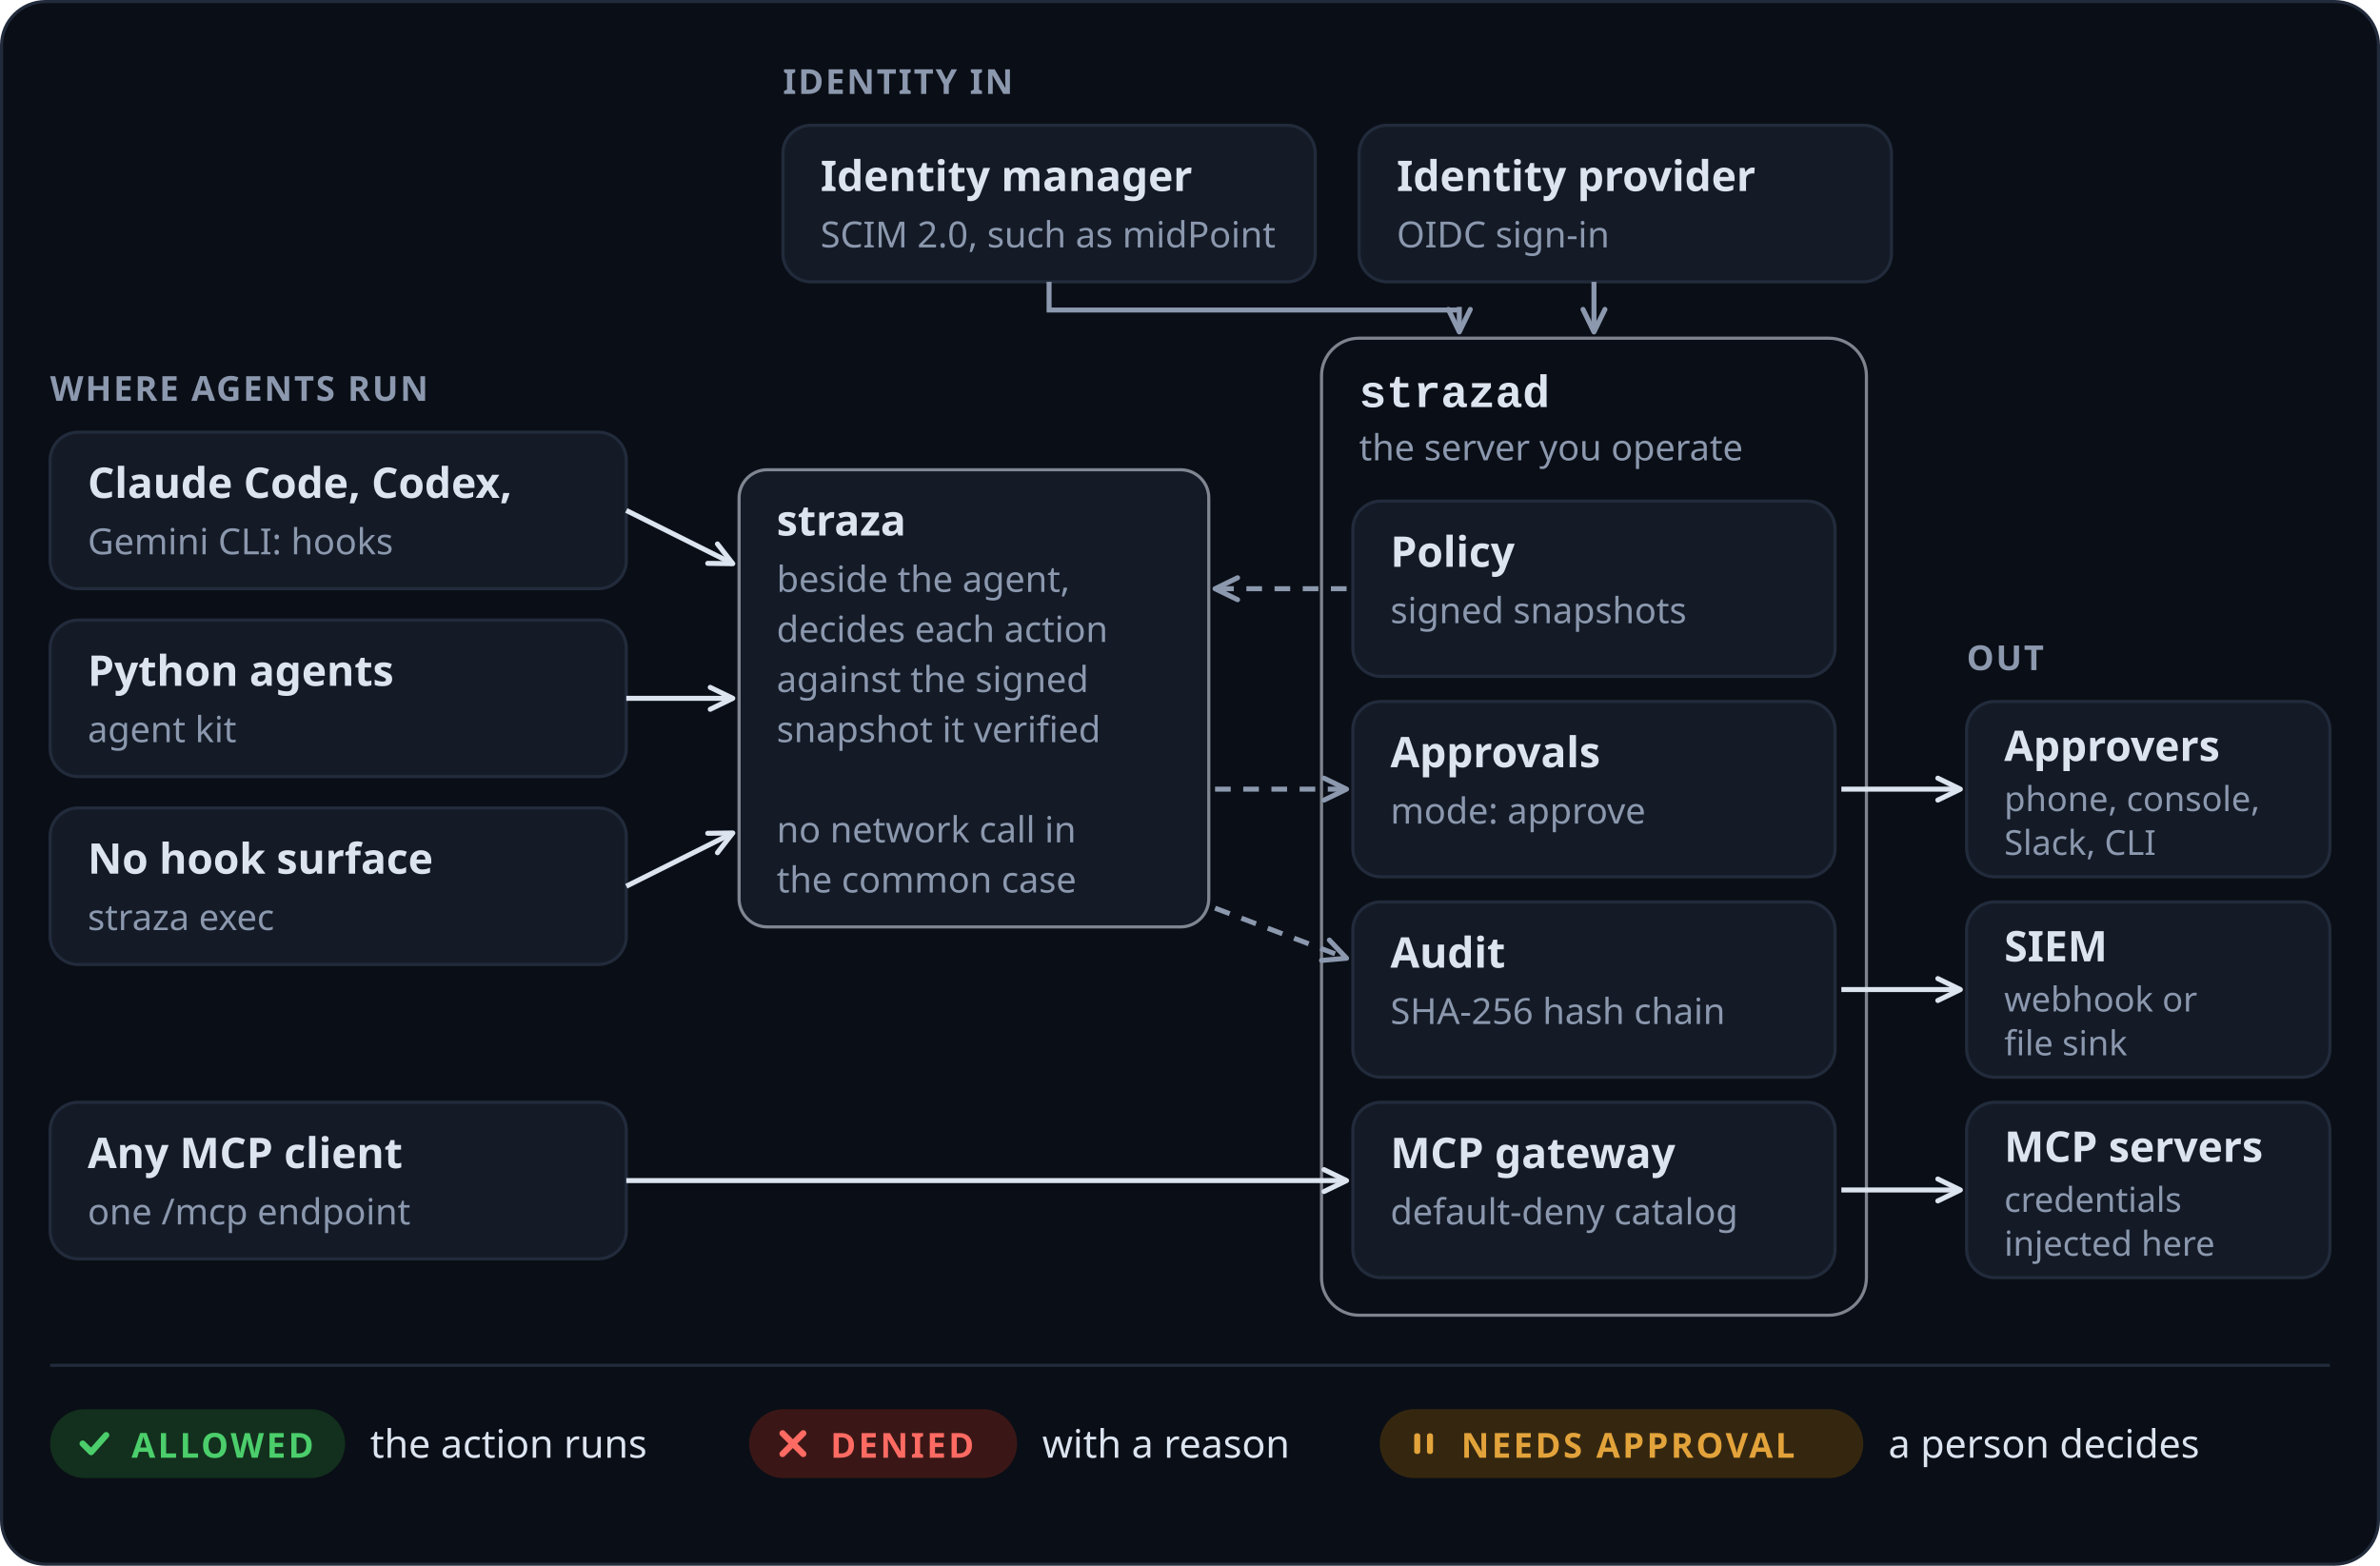
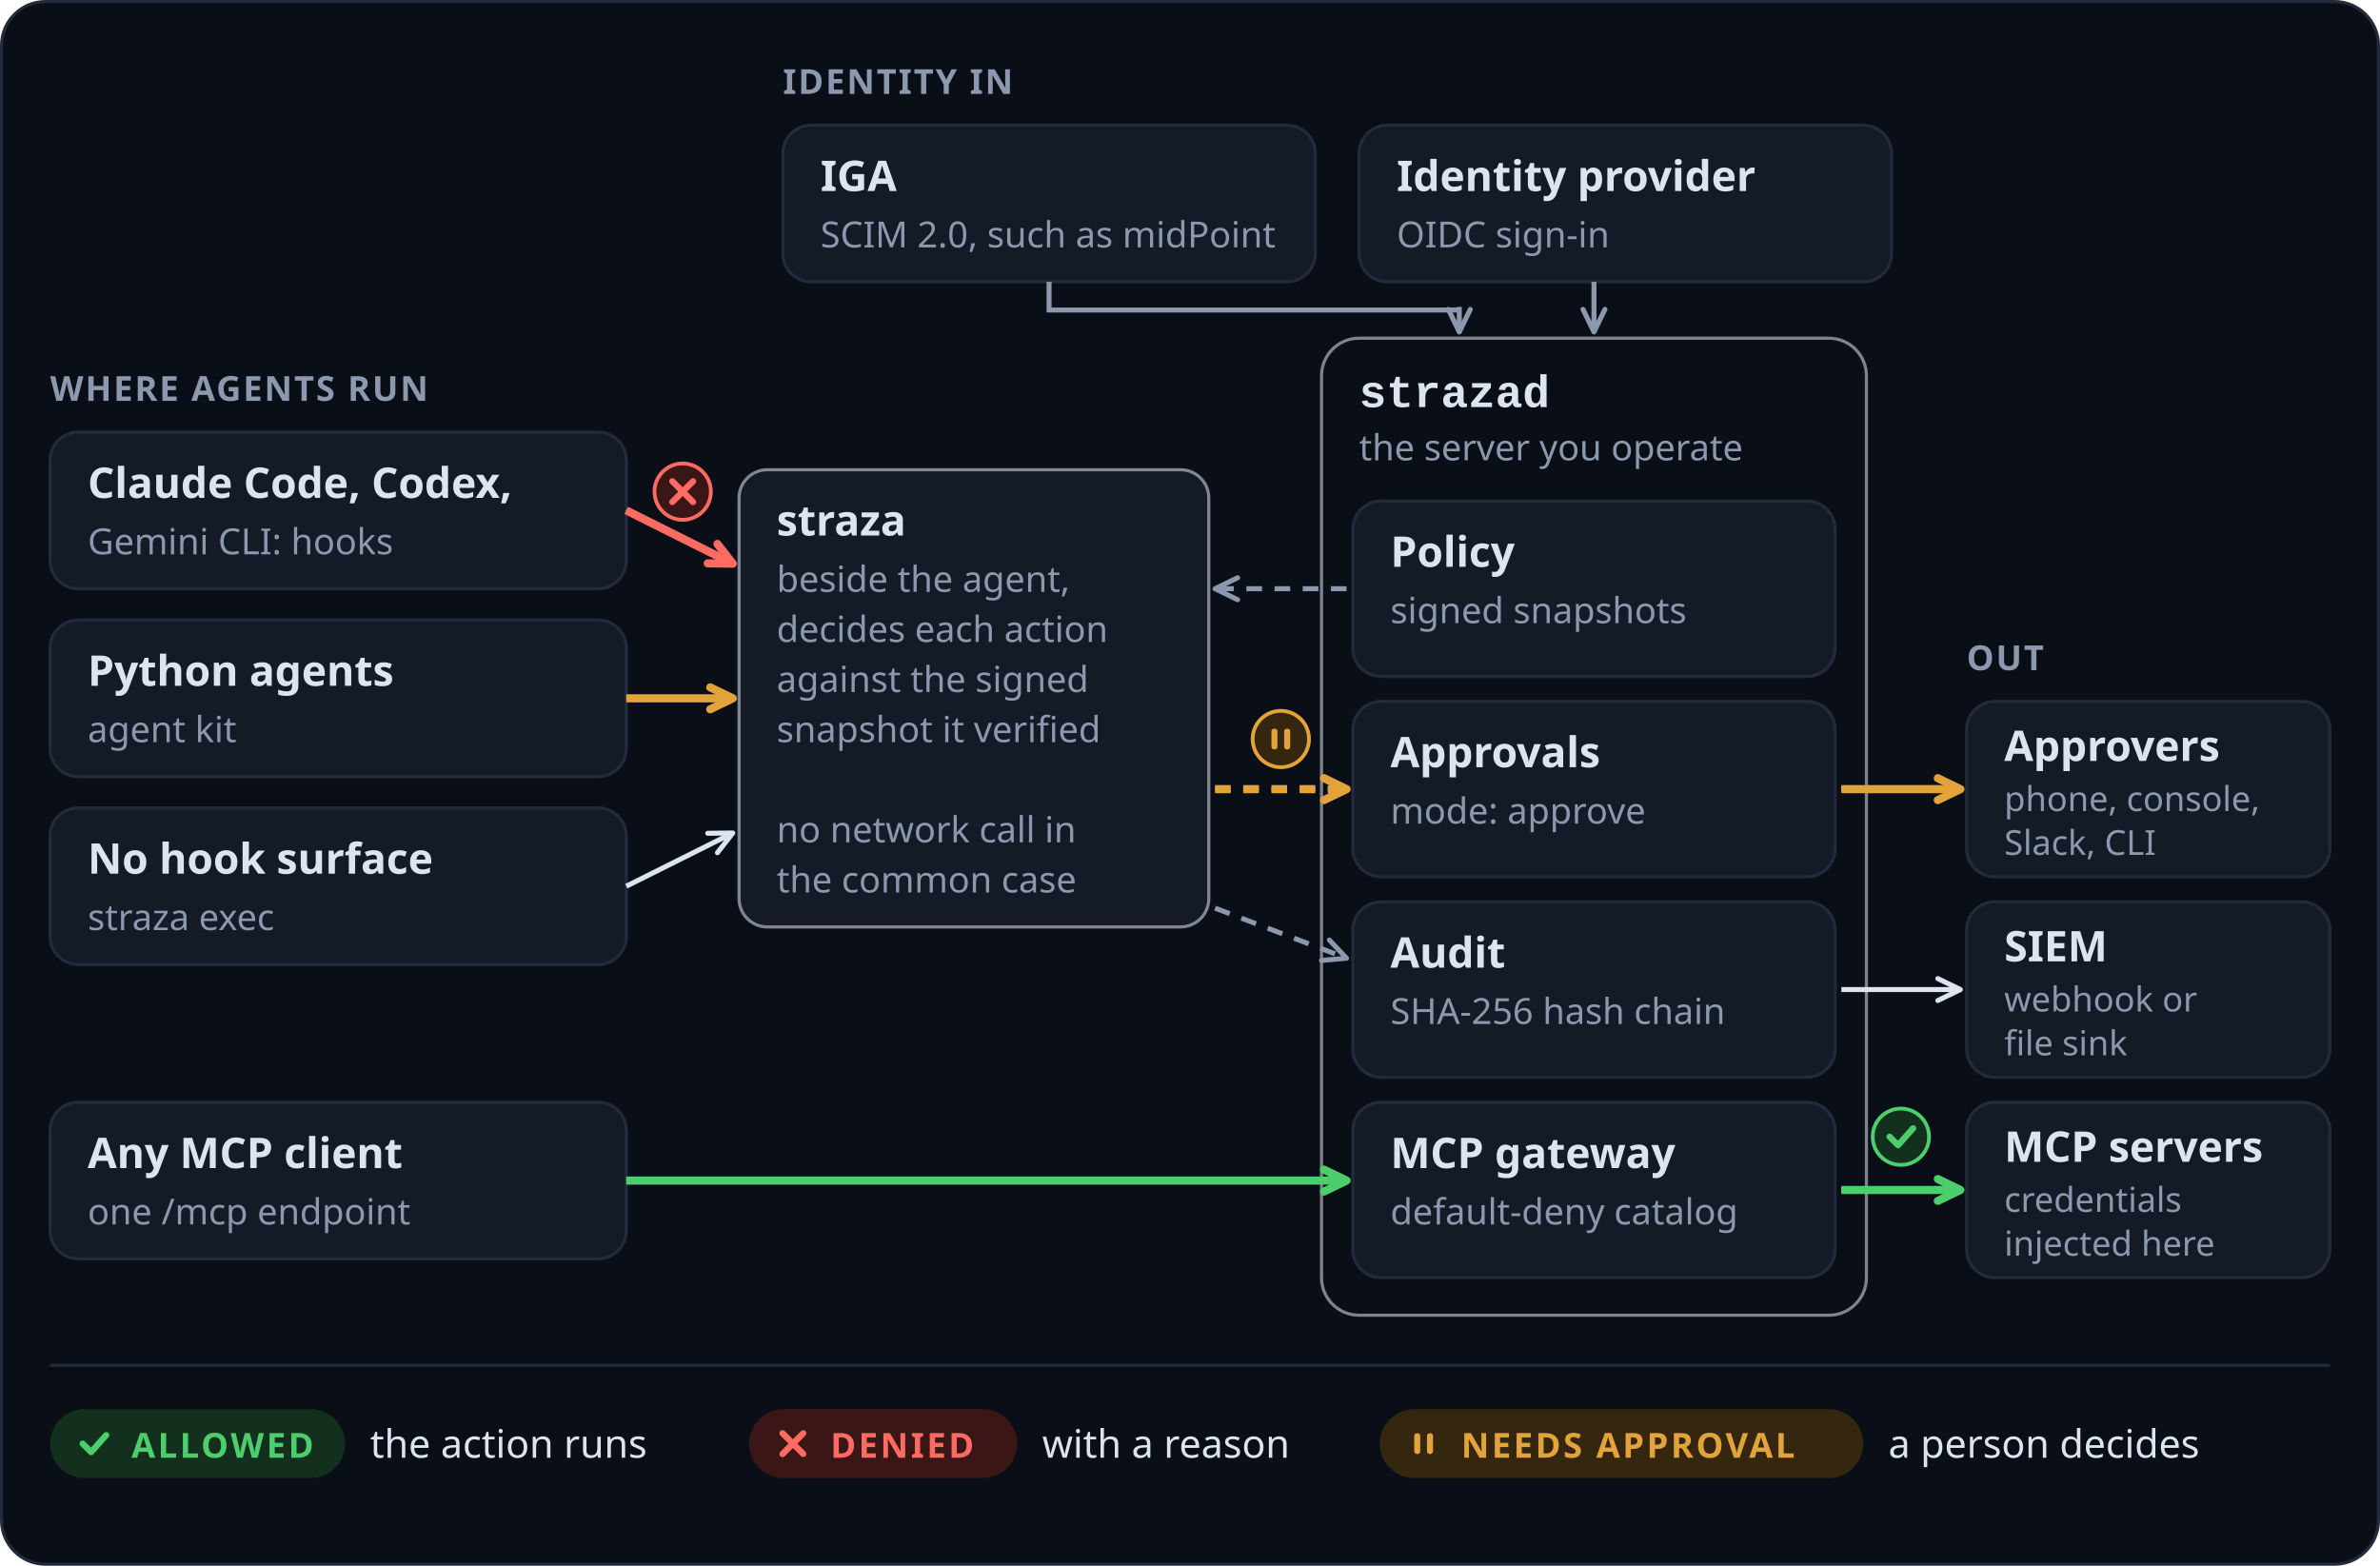
<svg xmlns="http://www.w3.org/2000/svg" viewBox="0 0 760 500" width="760" height="500" role="img" aria-labelledby="t d" xml:space="preserve">
-   <style>text{white-space:pre}</style>
+   <style>text{white-space:pre}@keyframes k-ok1{0.00%{opacity:0}6.67%{opacity:0}8.67%{opacity:1}29.33%{opacity:1}31.33%{opacity:0}86.67%{opacity:0}88.67%{opacity:1}97.33%{opacity:1}100.00%{opacity:0}}
+ .ok1{opacity:1;animation:k-ok1 15s linear infinite}
+ @keyframes k-ok2{0.00%{opacity:0}11.33%{opacity:0}13.33%{opacity:1}29.33%{opacity:1}31.33%{opacity:0}86.67%{opacity:0}88.67%{opacity:1}97.33%{opacity:1}100.00%{opacity:0}}
+ .ok2{opacity:1;animation:k-ok2 15s linear infinite}
+ @keyframes k-ok3{0.00%{opacity:0}15.33%{opacity:0}17.33%{opacity:1}29.33%{opacity:1}31.33%{opacity:0}86.67%{opacity:0}88.67%{opacity:1}97.33%{opacity:1}100.00%{opacity:0}}
+ .ok3{opacity:1;animation:k-ok3 15s linear infinite}
+ @keyframes k-held1{0.00%{opacity:0}33.33%{opacity:0}35.33%{opacity:1}56.00%{opacity:1}58.00%{opacity:0}86.67%{opacity:0}88.67%{opacity:1}97.33%{opacity:1}100.00%{opacity:0}}
+ .held1{opacity:1;animation:k-held1 15s linear infinite}
+ @keyframes k-held2{0.00%{opacity:0}38.00%{opacity:0}40.00%{opacity:1}56.00%{opacity:1}58.00%{opacity:0}86.67%{opacity:0}88.67%{opacity:1}97.33%{opacity:1}100.00%{opacity:0}}
+ .held2{opacity:1;animation:k-held2 15s linear infinite}
+ @keyframes k-held3{0.00%{opacity:0}42.67%{opacity:0}44.67%{opacity:1}56.00%{opacity:1}58.00%{opacity:0}86.67%{opacity:0}88.67%{opacity:1}97.33%{opacity:1}100.00%{opacity:0}}
+ .held3{opacity:1;animation:k-held3 15s linear infinite}
+ @keyframes k-deny1{0.00%{opacity:0}60.00%{opacity:0}62.00%{opacity:1}82.67%{opacity:1}84.67%{opacity:0}86.67%{opacity:0}88.67%{opacity:1}97.33%{opacity:1}100.00%{opacity:0}}
+ .deny1{opacity:1;animation:k-deny1 15s linear infinite}
+ @keyframes k-deny2{0.00%{opacity:0}64.67%{opacity:0}66.67%{opacity:1}82.67%{opacity:1}84.67%{opacity:0}86.67%{opacity:0}88.67%{opacity:1}97.33%{opacity:1}100.00%{opacity:0}}
+ .deny2{opacity:1;animation:k-deny2 15s linear infinite}
+ @keyframes k-chip-ok{0.00%{opacity:1}4.67%{opacity:1}6.67%{opacity:1}29.33%{opacity:1}33.33%{opacity:0.3}56.00%{opacity:0.3}60.00%{opacity:0.3}82.67%{opacity:0.3}86.67%{opacity:1}100.00%{opacity:1}}
+ .chip-ok{opacity:1;animation:k-chip-ok 15s linear infinite}
+ @keyframes k-chip-deny{0.00%{opacity:1}4.67%{opacity:1}6.67%{opacity:0.3}29.33%{opacity:0.3}33.33%{opacity:0.3}56.00%{opacity:0.3}60.00%{opacity:1}82.67%{opacity:1}86.67%{opacity:1}100.00%{opacity:1}}
+ .chip-deny{opacity:1;animation:k-chip-deny 15s linear infinite}
+ @keyframes k-chip-held{0.00%{opacity:1}4.67%{opacity:1}6.67%{opacity:0.3}29.33%{opacity:0.3}33.33%{opacity:1}56.00%{opacity:1}60.00%{opacity:0.3}82.67%{opacity:0.3}86.67%{opacity:1}100.00%{opacity:1}}
+ .chip-held{opacity:1;animation:k-chip-held 15s linear infinite}
+ @media (prefers-reduced-motion:reduce){*{animation:none!important}}</style>
  <rect x=".5" y=".5" width="759" height="499" rx="14" fill="#0a0e16" stroke="#222b3b" />
  <text x="250" y="30" font-family="-apple-system,BlinkMacSystemFont,'Segoe UI','Noto Sans',Helvetica,Arial,sans-serif" font-size="11" font-weight="600" fill="#8b98ae" text-anchor="start" letter-spacing=".6">IDENTITY IN</text>
  <rect x="250" y="40" width="170" height="50" rx="9" fill="#141b27" stroke="#222b3b" stroke-opacity="1" />
-   <text x="262" y="61" font-family="-apple-system,BlinkMacSystemFont,'Segoe UI','Noto Sans',Helvetica,Arial,sans-serif" font-size="13.5" font-weight="700" fill="#dce4f0" text-anchor="start">Identity manager</text>
+   <text x="262" y="61" font-family="-apple-system,BlinkMacSystemFont,'Segoe UI','Noto Sans',Helvetica,Arial,sans-serif" font-size="13.5" font-weight="700" fill="#dce4f0" text-anchor="start">IGA</text>
  <text x="262" y="79" font-family="-apple-system,BlinkMacSystemFont,'Segoe UI','Noto Sans',Helvetica,Arial,sans-serif" font-size="11.5" font-weight="400" fill="#8b98ae" text-anchor="start">SCIM 2.0, such as midPoint</text>
  <rect x="434" y="40" width="170" height="50" rx="9" fill="#141b27" stroke="#222b3b" stroke-opacity="1" />
  <text x="446" y="61" font-family="-apple-system,BlinkMacSystemFont,'Segoe UI','Noto Sans',Helvetica,Arial,sans-serif" font-size="13.5" font-weight="700" fill="#dce4f0" text-anchor="start">Identity provider</text>
  <text x="446" y="79" font-family="-apple-system,BlinkMacSystemFont,'Segoe UI','Noto Sans',Helvetica,Arial,sans-serif" font-size="11.5" font-weight="400" fill="#8b98ae" text-anchor="start">OIDC sign-in</text>
  <text x="16" y="128" font-family="-apple-system,BlinkMacSystemFont,'Segoe UI','Noto Sans',Helvetica,Arial,sans-serif" font-size="11" font-weight="600" fill="#8b98ae" text-anchor="start" letter-spacing=".6">WHERE AGENTS RUN</text>
  <rect x="16" y="138" width="184" height="50" rx="9" fill="#141b27" stroke="#222b3b" stroke-opacity="1" />
  <text x="28" y="159" font-family="-apple-system,BlinkMacSystemFont,'Segoe UI','Noto Sans',Helvetica,Arial,sans-serif" font-size="13.5" font-weight="700" fill="#dce4f0" text-anchor="start">Claude Code, Codex,</text>
  <text x="28" y="177" font-family="-apple-system,BlinkMacSystemFont,'Segoe UI','Noto Sans',Helvetica,Arial,sans-serif" font-size="11.5" font-weight="400" fill="#8b98ae" text-anchor="start">Gemini CLI: hooks</text>
  <rect x="16" y="198" width="184" height="50" rx="9" fill="#141b27" stroke="#222b3b" stroke-opacity="1" />
  <text x="28" y="219" font-family="-apple-system,BlinkMacSystemFont,'Segoe UI','Noto Sans',Helvetica,Arial,sans-serif" font-size="13.5" font-weight="700" fill="#dce4f0" text-anchor="start">Python agents</text>
  <text x="28" y="237" font-family="-apple-system,BlinkMacSystemFont,'Segoe UI','Noto Sans',Helvetica,Arial,sans-serif" font-size="11.5" font-weight="400" fill="#8b98ae" text-anchor="start">agent kit</text>
  <rect x="16" y="258" width="184" height="50" rx="9" fill="#141b27" stroke="#222b3b" stroke-opacity="1" />
  <text x="28" y="279" font-family="-apple-system,BlinkMacSystemFont,'Segoe UI','Noto Sans',Helvetica,Arial,sans-serif" font-size="13.5" font-weight="700" fill="#dce4f0" text-anchor="start">No hook surface</text>
  <text x="28" y="297" font-family="-apple-system,BlinkMacSystemFont,'Segoe UI','Noto Sans',Helvetica,Arial,sans-serif" font-size="11.5" font-weight="400" fill="#8b98ae" text-anchor="start">straza exec</text>
  <rect x="16" y="352" width="184" height="50" rx="9" fill="#141b27" stroke="#222b3b" stroke-opacity="1" />
  <text x="28" y="373" font-family="-apple-system,BlinkMacSystemFont,'Segoe UI','Noto Sans',Helvetica,Arial,sans-serif" font-size="13.5" font-weight="700" fill="#dce4f0" text-anchor="start">Any MCP client</text>
  <text x="28" y="391" font-family="-apple-system,BlinkMacSystemFont,'Segoe UI','Noto Sans',Helvetica,Arial,sans-serif" font-size="11.5" font-weight="400" fill="#8b98ae" text-anchor="start">one /mcp endpoint</text>
  <rect x="236" y="150" width="150" height="146" rx="9" fill="#141b27" stroke="#dce4f0" stroke-opacity="0.55" />
  <text x="248" y="171" font-family="-apple-system,BlinkMacSystemFont,'Segoe UI','Noto Sans',Helvetica,Arial,sans-serif" font-size="13.5" font-weight="700" fill="#dce4f0" text-anchor="start">straza</text>
  <text x="248" y="189" font-family="-apple-system,BlinkMacSystemFont,'Segoe UI','Noto Sans',Helvetica,Arial,sans-serif" font-size="11.5" font-weight="400" fill="#8b98ae" text-anchor="start">beside the agent,</text>
  <text x="248" y="205" font-family="-apple-system,BlinkMacSystemFont,'Segoe UI','Noto Sans',Helvetica,Arial,sans-serif" font-size="11.5" font-weight="400" fill="#8b98ae" text-anchor="start">decides each action</text>
  <text x="248" y="221" font-family="-apple-system,BlinkMacSystemFont,'Segoe UI','Noto Sans',Helvetica,Arial,sans-serif" font-size="11.5" font-weight="400" fill="#8b98ae" text-anchor="start">against the signed</text>
  <text x="248" y="237" font-family="-apple-system,BlinkMacSystemFont,'Segoe UI','Noto Sans',Helvetica,Arial,sans-serif" font-size="11.5" font-weight="400" fill="#8b98ae" text-anchor="start">snapshot it verified</text>
  <text x="248" y="253" font-family="-apple-system,BlinkMacSystemFont,'Segoe UI','Noto Sans',Helvetica,Arial,sans-serif" font-size="11.5" font-weight="400" fill="#8b98ae" text-anchor="start" />
  <text x="248" y="269" font-family="-apple-system,BlinkMacSystemFont,'Segoe UI','Noto Sans',Helvetica,Arial,sans-serif" font-size="11.5" font-weight="400" fill="#8b98ae" text-anchor="start">no network call in</text>
  <text x="248" y="285" font-family="-apple-system,BlinkMacSystemFont,'Segoe UI','Noto Sans',Helvetica,Arial,sans-serif" font-size="11.5" font-weight="400" fill="#8b98ae" text-anchor="start">the common case</text>
  <path d="M200 163L234 180" stroke="#dce4f0" stroke-width="1.6" fill="none" />
  <path d="M226.0 179.9L234 180L229.1 173.7" stroke="#dce4f0" stroke-width="1.6" fill="none" stroke-linecap="round" stroke-linejoin="round" />
  <path d="M200 223L234 223" stroke="#dce4f0" stroke-width="1.6" fill="none" />
  <path d="M226.8 226.5L234 223L226.8 219.5" stroke="#dce4f0" stroke-width="1.6" fill="none" stroke-linecap="round" stroke-linejoin="round" />
  <path d="M200 283L234 266" stroke="#dce4f0" stroke-width="1.6" fill="none" />
  <path d="M229.1 272.3L234 266L226.0 266.1" stroke="#dce4f0" stroke-width="1.6" fill="none" stroke-linecap="round" stroke-linejoin="round" />
  <rect x="422" y="108" width="174" height="312" rx="12" fill="none" stroke="#dce4f0" stroke-opacity=".55" />
  <text x="434" y="130" font-family="ui-monospace,SFMono-Regular,Menlo,Consolas,'Liberation Mono',monospace" font-size="14.5" font-weight="700" fill="#dce4f0" text-anchor="start">strazad</text>
  <text x="434" y="147" font-family="-apple-system,BlinkMacSystemFont,'Segoe UI','Noto Sans',Helvetica,Arial,sans-serif" font-size="11.5" font-weight="400" fill="#8b98ae" text-anchor="start">the server you operate</text>
  <rect x="432" y="160" width="154" height="56" rx="9" fill="#141b27" stroke="#222b3b" stroke-opacity="1" />
  <text x="444" y="181" font-family="-apple-system,BlinkMacSystemFont,'Segoe UI','Noto Sans',Helvetica,Arial,sans-serif" font-size="13.5" font-weight="700" fill="#dce4f0" text-anchor="start">Policy</text>
  <text x="444" y="199" font-family="-apple-system,BlinkMacSystemFont,'Segoe UI','Noto Sans',Helvetica,Arial,sans-serif" font-size="11.5" font-weight="400" fill="#8b98ae" text-anchor="start">signed snapshots</text>
  <rect x="432" y="224" width="154" height="56" rx="9" fill="#141b27" stroke="#222b3b" stroke-opacity="1" />
  <text x="444" y="245" font-family="-apple-system,BlinkMacSystemFont,'Segoe UI','Noto Sans',Helvetica,Arial,sans-serif" font-size="13.5" font-weight="700" fill="#dce4f0" text-anchor="start">Approvals</text>
  <text x="444" y="263" font-family="-apple-system,BlinkMacSystemFont,'Segoe UI','Noto Sans',Helvetica,Arial,sans-serif" font-size="11.5" font-weight="400" fill="#8b98ae" text-anchor="start">mode: approve</text>
  <rect x="432" y="288" width="154" height="56" rx="9" fill="#141b27" stroke="#222b3b" stroke-opacity="1" />
  <text x="444" y="309" font-family="-apple-system,BlinkMacSystemFont,'Segoe UI','Noto Sans',Helvetica,Arial,sans-serif" font-size="13.5" font-weight="700" fill="#dce4f0" text-anchor="start">Audit</text>
  <text x="444" y="327" font-family="-apple-system,BlinkMacSystemFont,'Segoe UI','Noto Sans',Helvetica,Arial,sans-serif" font-size="11.5" font-weight="400" fill="#8b98ae" text-anchor="start">SHA-256 hash chain</text>
  <rect x="432" y="352" width="154" height="56" rx="9" fill="#141b27" stroke="#222b3b" stroke-opacity="1" />
  <text x="444" y="373" font-family="-apple-system,BlinkMacSystemFont,'Segoe UI','Noto Sans',Helvetica,Arial,sans-serif" font-size="13.5" font-weight="700" fill="#dce4f0" text-anchor="start">MCP gateway</text>
  <text x="444" y="391" font-family="-apple-system,BlinkMacSystemFont,'Segoe UI','Noto Sans',Helvetica,Arial,sans-serif" font-size="11.5" font-weight="400" fill="#8b98ae" text-anchor="start">default-deny catalog</text>
  <path d="M335 90V99H466" fill="none" stroke="#8b98ae" stroke-width="1.6" />
  <path d="M466 98L466 106" stroke="#8b98ae" stroke-width="1.6" fill="none" />
  <path d="M462.5 98.8L466 106L469.5 98.8" stroke="#8b98ae" stroke-width="1.6" fill="none" stroke-linecap="round" stroke-linejoin="round" />
  <path d="M509 90L509 106" stroke="#8b98ae" stroke-width="1.6" fill="none" />
  <path d="M505.5 98.8L509 106L512.5 98.8" stroke="#8b98ae" stroke-width="1.6" fill="none" stroke-linecap="round" stroke-linejoin="round" />
  <path d="M430 188L388 188" stroke="#8b98ae" stroke-width="1.6" fill="none" stroke-dasharray="5 4" />
  <path d="M395.2 184.5L388 188L395.2 191.5" stroke="#8b98ae" stroke-width="1.6" fill="none" stroke-linecap="round" stroke-linejoin="round" />
  <path d="M200 377L430 377" stroke="#dce4f0" stroke-width="1.6" fill="none" />
  <path d="M422.8 380.5L430 377L422.8 373.5" stroke="#dce4f0" stroke-width="1.6" fill="none" stroke-linecap="round" stroke-linejoin="round" />
  <path d="M388 252L430 252" stroke="#8b98ae" stroke-width="1.6" fill="none" stroke-dasharray="5 4" />
  <path d="M422.8 255.5L430 252L422.8 248.5" stroke="#8b98ae" stroke-width="1.6" fill="none" stroke-linecap="round" stroke-linejoin="round" />
  <path d="M388 290L430 306" stroke="#8b98ae" stroke-width="1.6" fill="none" stroke-dasharray="5 4" />
  <path d="M422.0 306.7L430 306L424.5 300.2" stroke="#8b98ae" stroke-width="1.6" fill="none" stroke-linecap="round" stroke-linejoin="round" />
  <text x="628" y="214" font-family="-apple-system,BlinkMacSystemFont,'Segoe UI','Noto Sans',Helvetica,Arial,sans-serif" font-size="11" font-weight="600" fill="#8b98ae" text-anchor="start" letter-spacing=".6">OUT</text>
  <rect x="628" y="224" width="116" height="56" rx="9" fill="#141b27" stroke="#222b3b" stroke-opacity="1" />
  <text x="640" y="243" font-family="-apple-system,BlinkMacSystemFont,'Segoe UI','Noto Sans',Helvetica,Arial,sans-serif" font-size="13.5" font-weight="700" fill="#dce4f0" text-anchor="start">Approvers</text>
  <text x="640" y="259" font-family="-apple-system,BlinkMacSystemFont,'Segoe UI','Noto Sans',Helvetica,Arial,sans-serif" font-size="11" font-weight="400" fill="#8b98ae" text-anchor="start">phone, console,</text>
  <text x="640" y="273" font-family="-apple-system,BlinkMacSystemFont,'Segoe UI','Noto Sans',Helvetica,Arial,sans-serif" font-size="11" font-weight="400" fill="#8b98ae" text-anchor="start">Slack, CLI</text>
  <path d="M588 252L626 252" stroke="#dce4f0" stroke-width="1.6" fill="none" />
  <path d="M618.8 255.5L626 252L618.8 248.5" stroke="#dce4f0" stroke-width="1.6" fill="none" stroke-linecap="round" stroke-linejoin="round" />
  <rect x="628" y="288" width="116" height="56" rx="9" fill="#141b27" stroke="#222b3b" stroke-opacity="1" />
  <text x="640" y="307" font-family="-apple-system,BlinkMacSystemFont,'Segoe UI','Noto Sans',Helvetica,Arial,sans-serif" font-size="13.5" font-weight="700" fill="#dce4f0" text-anchor="start">SIEM</text>
  <text x="640" y="323" font-family="-apple-system,BlinkMacSystemFont,'Segoe UI','Noto Sans',Helvetica,Arial,sans-serif" font-size="11" font-weight="400" fill="#8b98ae" text-anchor="start">webhook or</text>
  <text x="640" y="337" font-family="-apple-system,BlinkMacSystemFont,'Segoe UI','Noto Sans',Helvetica,Arial,sans-serif" font-size="11" font-weight="400" fill="#8b98ae" text-anchor="start">file sink</text>
  <path d="M588 316L626 316" stroke="#dce4f0" stroke-width="1.6" fill="none" />
  <path d="M618.8 319.5L626 316L618.8 312.5" stroke="#dce4f0" stroke-width="1.6" fill="none" stroke-linecap="round" stroke-linejoin="round" />
  <rect x="628" y="352" width="116" height="56" rx="9" fill="#141b27" stroke="#222b3b" stroke-opacity="1" />
  <text x="640" y="371" font-family="-apple-system,BlinkMacSystemFont,'Segoe UI','Noto Sans',Helvetica,Arial,sans-serif" font-size="13.5" font-weight="700" fill="#dce4f0" text-anchor="start">MCP servers</text>
  <text x="640" y="387" font-family="-apple-system,BlinkMacSystemFont,'Segoe UI','Noto Sans',Helvetica,Arial,sans-serif" font-size="11" font-weight="400" fill="#8b98ae" text-anchor="start">credentials</text>
  <text x="640" y="401" font-family="-apple-system,BlinkMacSystemFont,'Segoe UI','Noto Sans',Helvetica,Arial,sans-serif" font-size="11" font-weight="400" fill="#8b98ae" text-anchor="start">injected here</text>
  <path d="M588 380L626 380" stroke="#dce4f0" stroke-width="1.6" fill="none" />
  <path d="M618.8 383.5L626 380L618.8 376.5" stroke="#dce4f0" stroke-width="1.6" fill="none" stroke-linecap="round" stroke-linejoin="round" />
+   <g class="ok1">
+     <path d="M200 377L430 377" stroke="#4bce6b" stroke-width="2.6" fill="none" />
+     <path d="M422.8 380.5L430 377L422.8 373.5" stroke="#4bce6b" stroke-width="2.6" fill="none" stroke-linecap="round" stroke-linejoin="round" />
+   </g>
+   <g class="ok2">
+     <path d="M588 380L626 380" stroke="#4bce6b" stroke-width="2.6" fill="none" />
+     <path d="M618.8 383.5L626 380L618.8 376.5" stroke="#4bce6b" stroke-width="2.6" fill="none" stroke-linecap="round" stroke-linejoin="round" />
+   </g>
+   <g class="ok3">
+     <circle cx="607" cy="363" r="9" fill="#12301d" stroke="#4bce6b" stroke-width="1.2" />
+     <path d="M603.4 363l2.7 2.7 4.8-5.4" fill="none" stroke="#4bce6b" stroke-width="2" stroke-linecap="round" stroke-linejoin="round" />
+   </g>
+   <g class="held1">
+     <path d="M200 223L234 223" stroke="#e3a33b" stroke-width="2.6" fill="none" />
+     <path d="M226.8 226.5L234 223L226.8 219.5" stroke="#e3a33b" stroke-width="2.6" fill="none" stroke-linecap="round" stroke-linejoin="round" />
+   </g>
+   <g class="held2">
+     <path d="M388 252L430 252" stroke="#e3a33b" stroke-width="2.6" fill="none" stroke-dasharray="5 4" />
+     <path d="M422.8 255.5L430 252L422.8 248.5" stroke="#e3a33b" stroke-width="2.6" fill="none" stroke-linecap="round" stroke-linejoin="round" />
+     <circle cx="409" cy="236" r="9" fill="#35270f" stroke="#e3a33b" stroke-width="1.2" />
+     <rect x="406.0" y="232.7" width="1.92" height="6.6" rx=".8" fill="#e3a33b" />
+     <rect x="410.08" y="232.7" width="1.92" height="6.6" rx=".8" fill="#e3a33b" />
+   </g>
+   <g class="held3">
+     <path d="M588 252L626 252" stroke="#e3a33b" stroke-width="2.6" fill="none" />
+     <path d="M618.8 255.5L626 252L618.8 248.5" stroke="#e3a33b" stroke-width="2.6" fill="none" stroke-linecap="round" stroke-linejoin="round" />
+   </g>
+   <g class="deny1">
+     <path d="M200 163L234 180" stroke="#ff6b63" stroke-width="2.6" fill="none" />
+     <path d="M226.0 179.9L234 180L229.1 173.7" stroke="#ff6b63" stroke-width="2.6" fill="none" stroke-linecap="round" stroke-linejoin="round" />
+   </g>
+   <g class="deny2">
+     <circle cx="218" cy="157" r="9" fill="#3a1716" stroke="#ff6b63" stroke-width="1.2" />
+     <path d="M214.7 153.7L221.3 160.3M221.3 153.7L214.7 160.3" stroke="#ff6b63" stroke-width="2" stroke-linecap="round" />
+   </g>
  <path d="M16 436H744" stroke="#222b3b" />
-   <rect x="16" y="450" width="94.2" height="22" rx="11" fill="#12301d" />
-   <path d="M26.4 461l2.7 2.7 4.8-5.4" fill="none" stroke="#4bce6b" stroke-width="2" stroke-linecap="round" stroke-linejoin="round" />
-   <text x="42" y="465.5" font-family="-apple-system,BlinkMacSystemFont,'Segoe UI','Noto Sans',Helvetica,Arial,sans-serif" font-size="11" font-weight="700" fill="#4bce6b" text-anchor="start" letter-spacing=".8">ALLOWED</text>
-   <text x="118.2" y="465.5" font-family="-apple-system,BlinkMacSystemFont,'Segoe UI','Noto Sans',Helvetica,Arial,sans-serif" font-size="12.5" font-weight="400" fill="#dce4f0" text-anchor="start">the action runs</text>
-   <rect x="239.2" y="450" width="85.6" height="22" rx="11" fill="#3a1716" />
-   <path d="M249.9 457.7L256.5 464.3M256.5 457.7L249.9 464.3" stroke="#ff6b63" stroke-width="2" stroke-linecap="round" />
-   <text x="265.2" y="465.5" font-family="-apple-system,BlinkMacSystemFont,'Segoe UI','Noto Sans',Helvetica,Arial,sans-serif" font-size="11" font-weight="700" fill="#ff6b63" text-anchor="start" letter-spacing=".8">DENIED</text>
-   <text x="332.8" y="465.5" font-family="-apple-system,BlinkMacSystemFont,'Segoe UI','Noto Sans',Helvetica,Arial,sans-serif" font-size="12.5" font-weight="400" fill="#dce4f0" text-anchor="start">with a reason</text>
-   <rect x="440.6" y="450" width="154.4" height="22" rx="11" fill="#35270f" />
-   <rect x="451.6" y="457.7" width="1.92" height="6.6" rx=".8" fill="#e3a33b" />
-   <rect x="455.68" y="457.7" width="1.92" height="6.6" rx=".8" fill="#e3a33b" />
-   <text x="466.6" y="465.5" font-family="-apple-system,BlinkMacSystemFont,'Segoe UI','Noto Sans',Helvetica,Arial,sans-serif" font-size="11" font-weight="700" fill="#e3a33b" text-anchor="start" letter-spacing=".8">NEEDS APPROVAL</text>
-   <text x="603.0" y="465.5" font-family="-apple-system,BlinkMacSystemFont,'Segoe UI','Noto Sans',Helvetica,Arial,sans-serif" font-size="12.5" font-weight="400" fill="#dce4f0" text-anchor="start">a person decides</text>
+   <g class="chip-ok">
+     <rect x="16" y="450" width="94.2" height="22" rx="11" fill="#12301d" />
+     <path d="M26.4 461l2.7 2.7 4.8-5.4" fill="none" stroke="#4bce6b" stroke-width="2" stroke-linecap="round" stroke-linejoin="round" />
+     <text x="42" y="465.5" font-family="-apple-system,BlinkMacSystemFont,'Segoe UI','Noto Sans',Helvetica,Arial,sans-serif" font-size="11" font-weight="700" fill="#4bce6b" text-anchor="start" letter-spacing=".8">ALLOWED</text>
+     <text x="118.2" y="465.5" font-family="-apple-system,BlinkMacSystemFont,'Segoe UI','Noto Sans',Helvetica,Arial,sans-serif" font-size="12.5" font-weight="400" fill="#dce4f0" text-anchor="start">the action runs</text>
+   </g>
+   <g class="chip-deny">
+     <rect x="239.2" y="450" width="85.6" height="22" rx="11" fill="#3a1716" />
+     <path d="M249.9 457.7L256.5 464.3M256.5 457.7L249.9 464.3" stroke="#ff6b63" stroke-width="2" stroke-linecap="round" />
+     <text x="265.2" y="465.5" font-family="-apple-system,BlinkMacSystemFont,'Segoe UI','Noto Sans',Helvetica,Arial,sans-serif" font-size="11" font-weight="700" fill="#ff6b63" text-anchor="start" letter-spacing=".8">DENIED</text>
+     <text x="332.8" y="465.5" font-family="-apple-system,BlinkMacSystemFont,'Segoe UI','Noto Sans',Helvetica,Arial,sans-serif" font-size="12.5" font-weight="400" fill="#dce4f0" text-anchor="start">with a reason</text>
+   </g>
+   <g class="chip-held">
+     <rect x="440.6" y="450" width="154.4" height="22" rx="11" fill="#35270f" />
+     <rect x="451.6" y="457.7" width="1.92" height="6.6" rx=".8" fill="#e3a33b" />
+     <rect x="455.68" y="457.7" width="1.92" height="6.6" rx=".8" fill="#e3a33b" />
+     <text x="466.6" y="465.5" font-family="-apple-system,BlinkMacSystemFont,'Segoe UI','Noto Sans',Helvetica,Arial,sans-serif" font-size="11" font-weight="700" fill="#e3a33b" text-anchor="start" letter-spacing=".8">NEEDS APPROVAL</text>
+     <text x="603.0" y="465.5" font-family="-apple-system,BlinkMacSystemFont,'Segoe UI','Noto Sans',Helvetica,Arial,sans-serif" font-size="12.5" font-weight="400" fill="#dce4f0" text-anchor="start">a person decides</text>
+   </g>
</svg>
